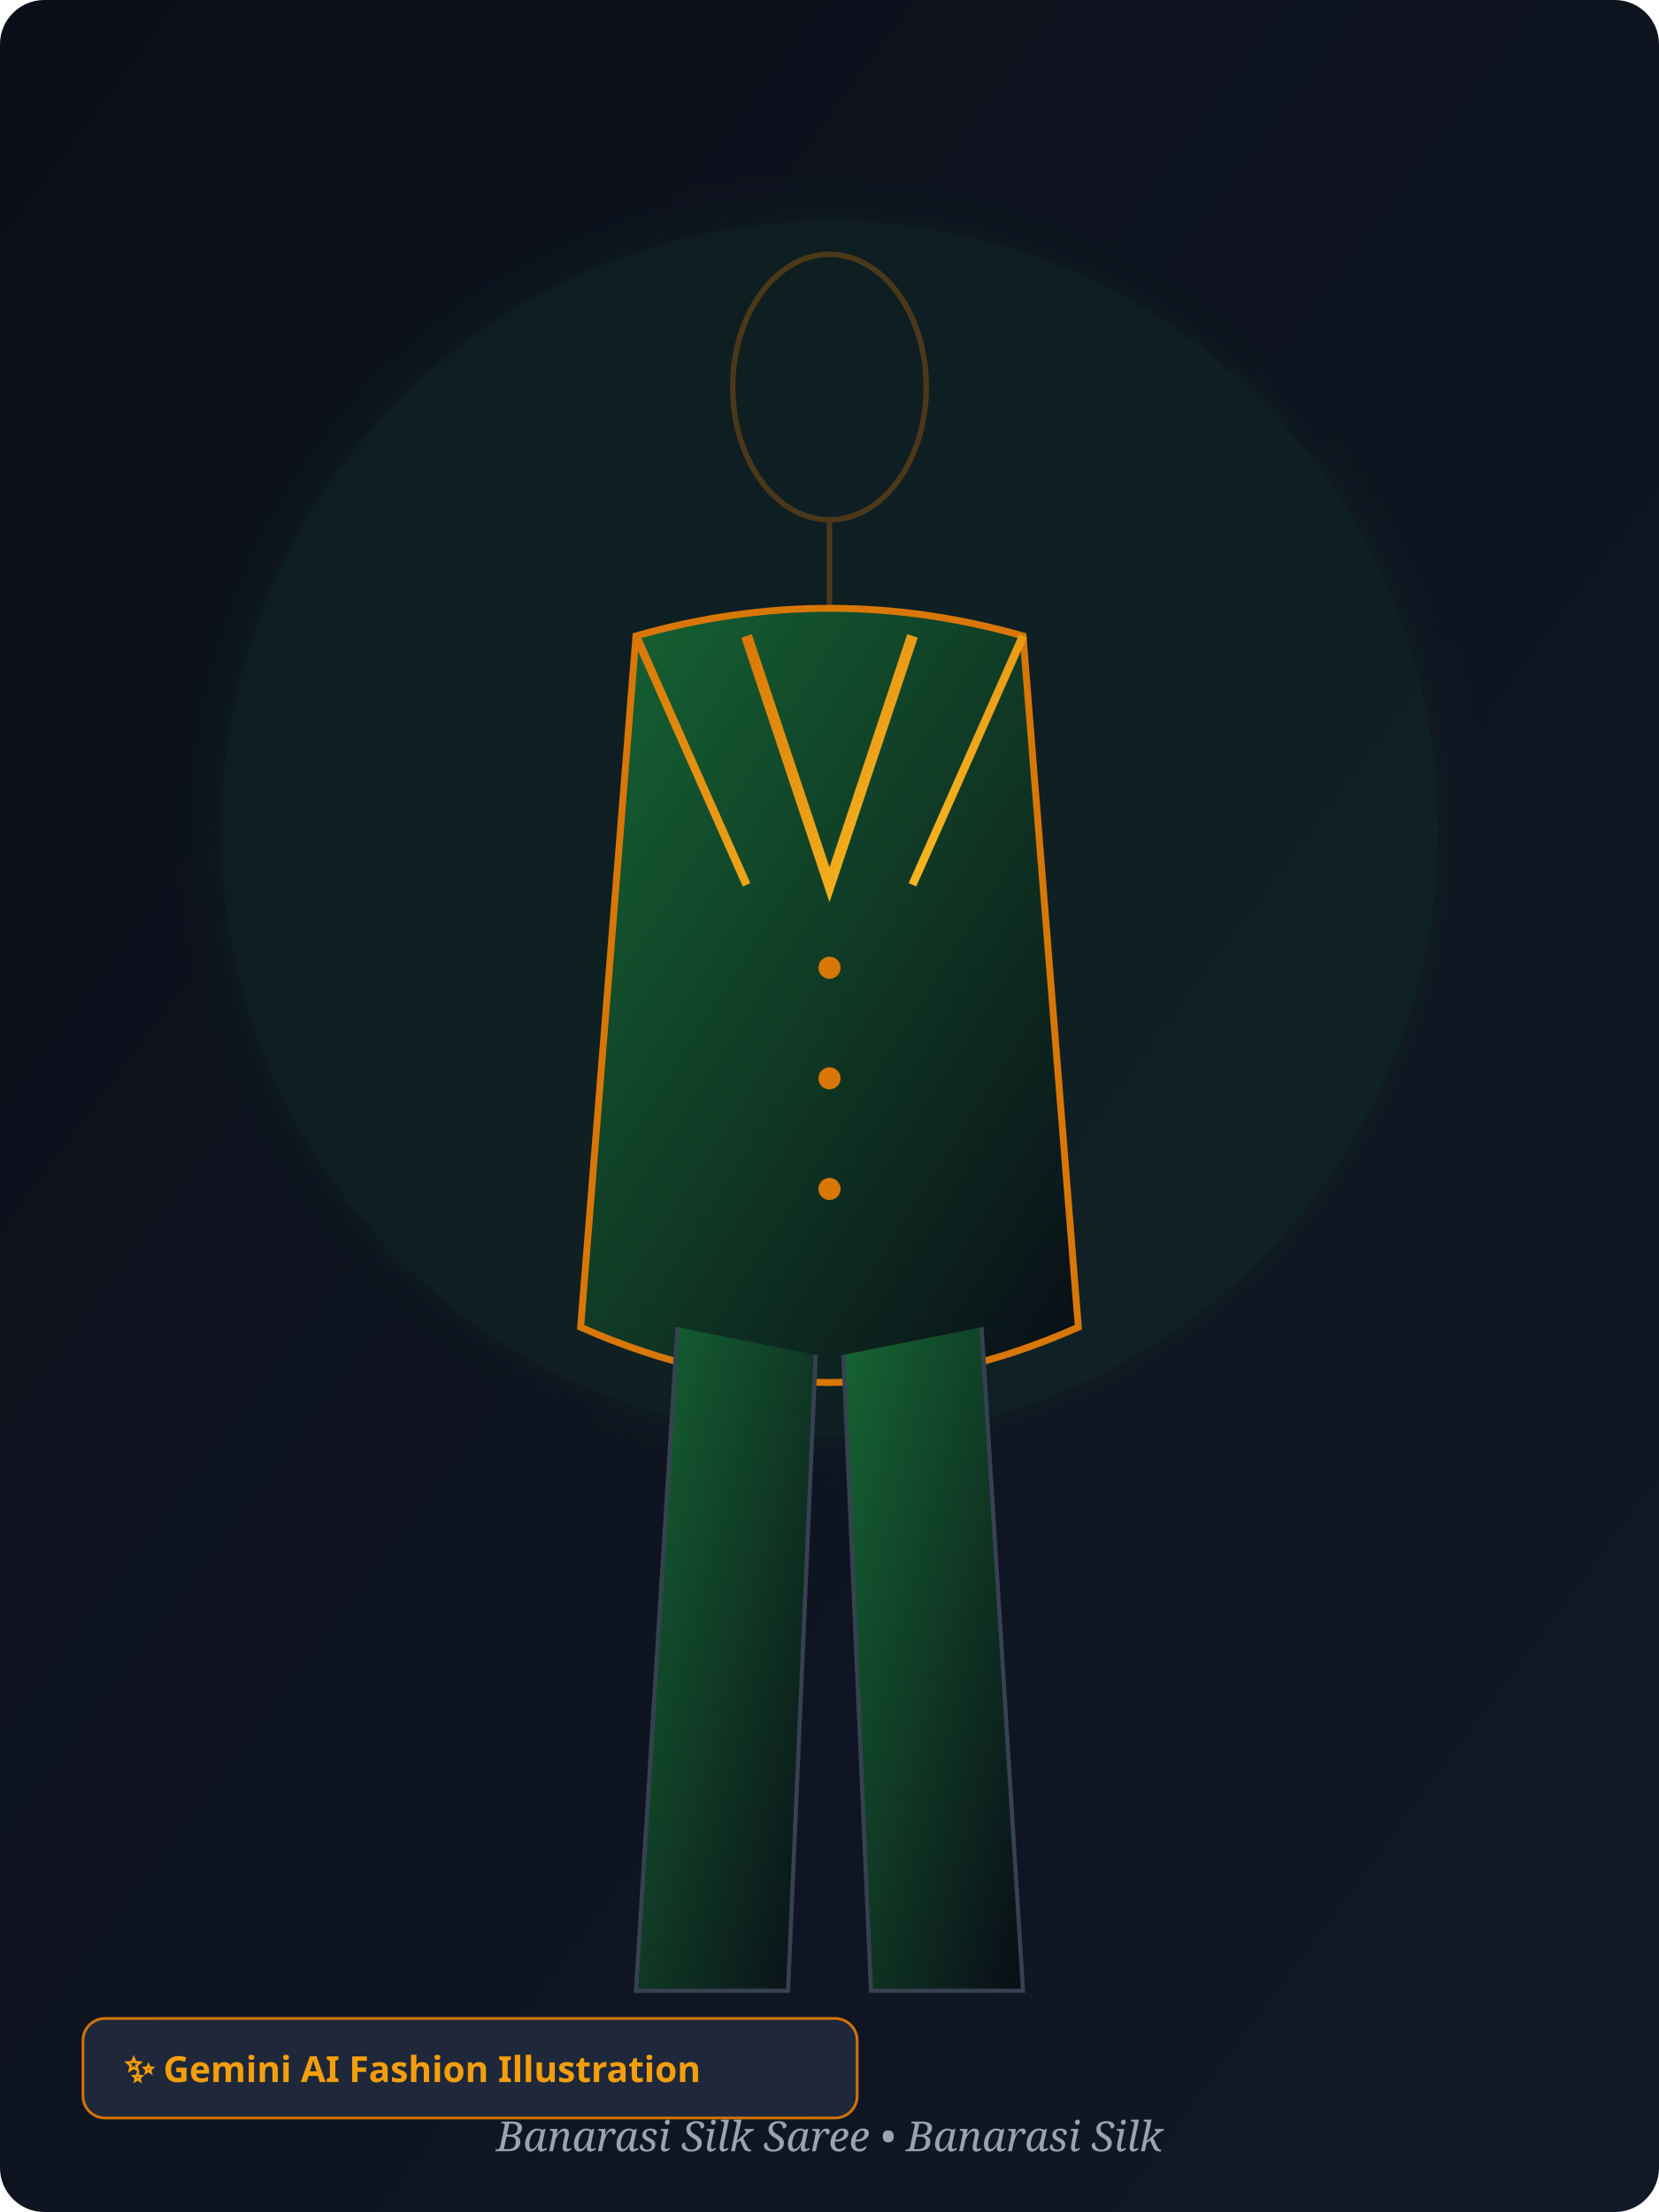
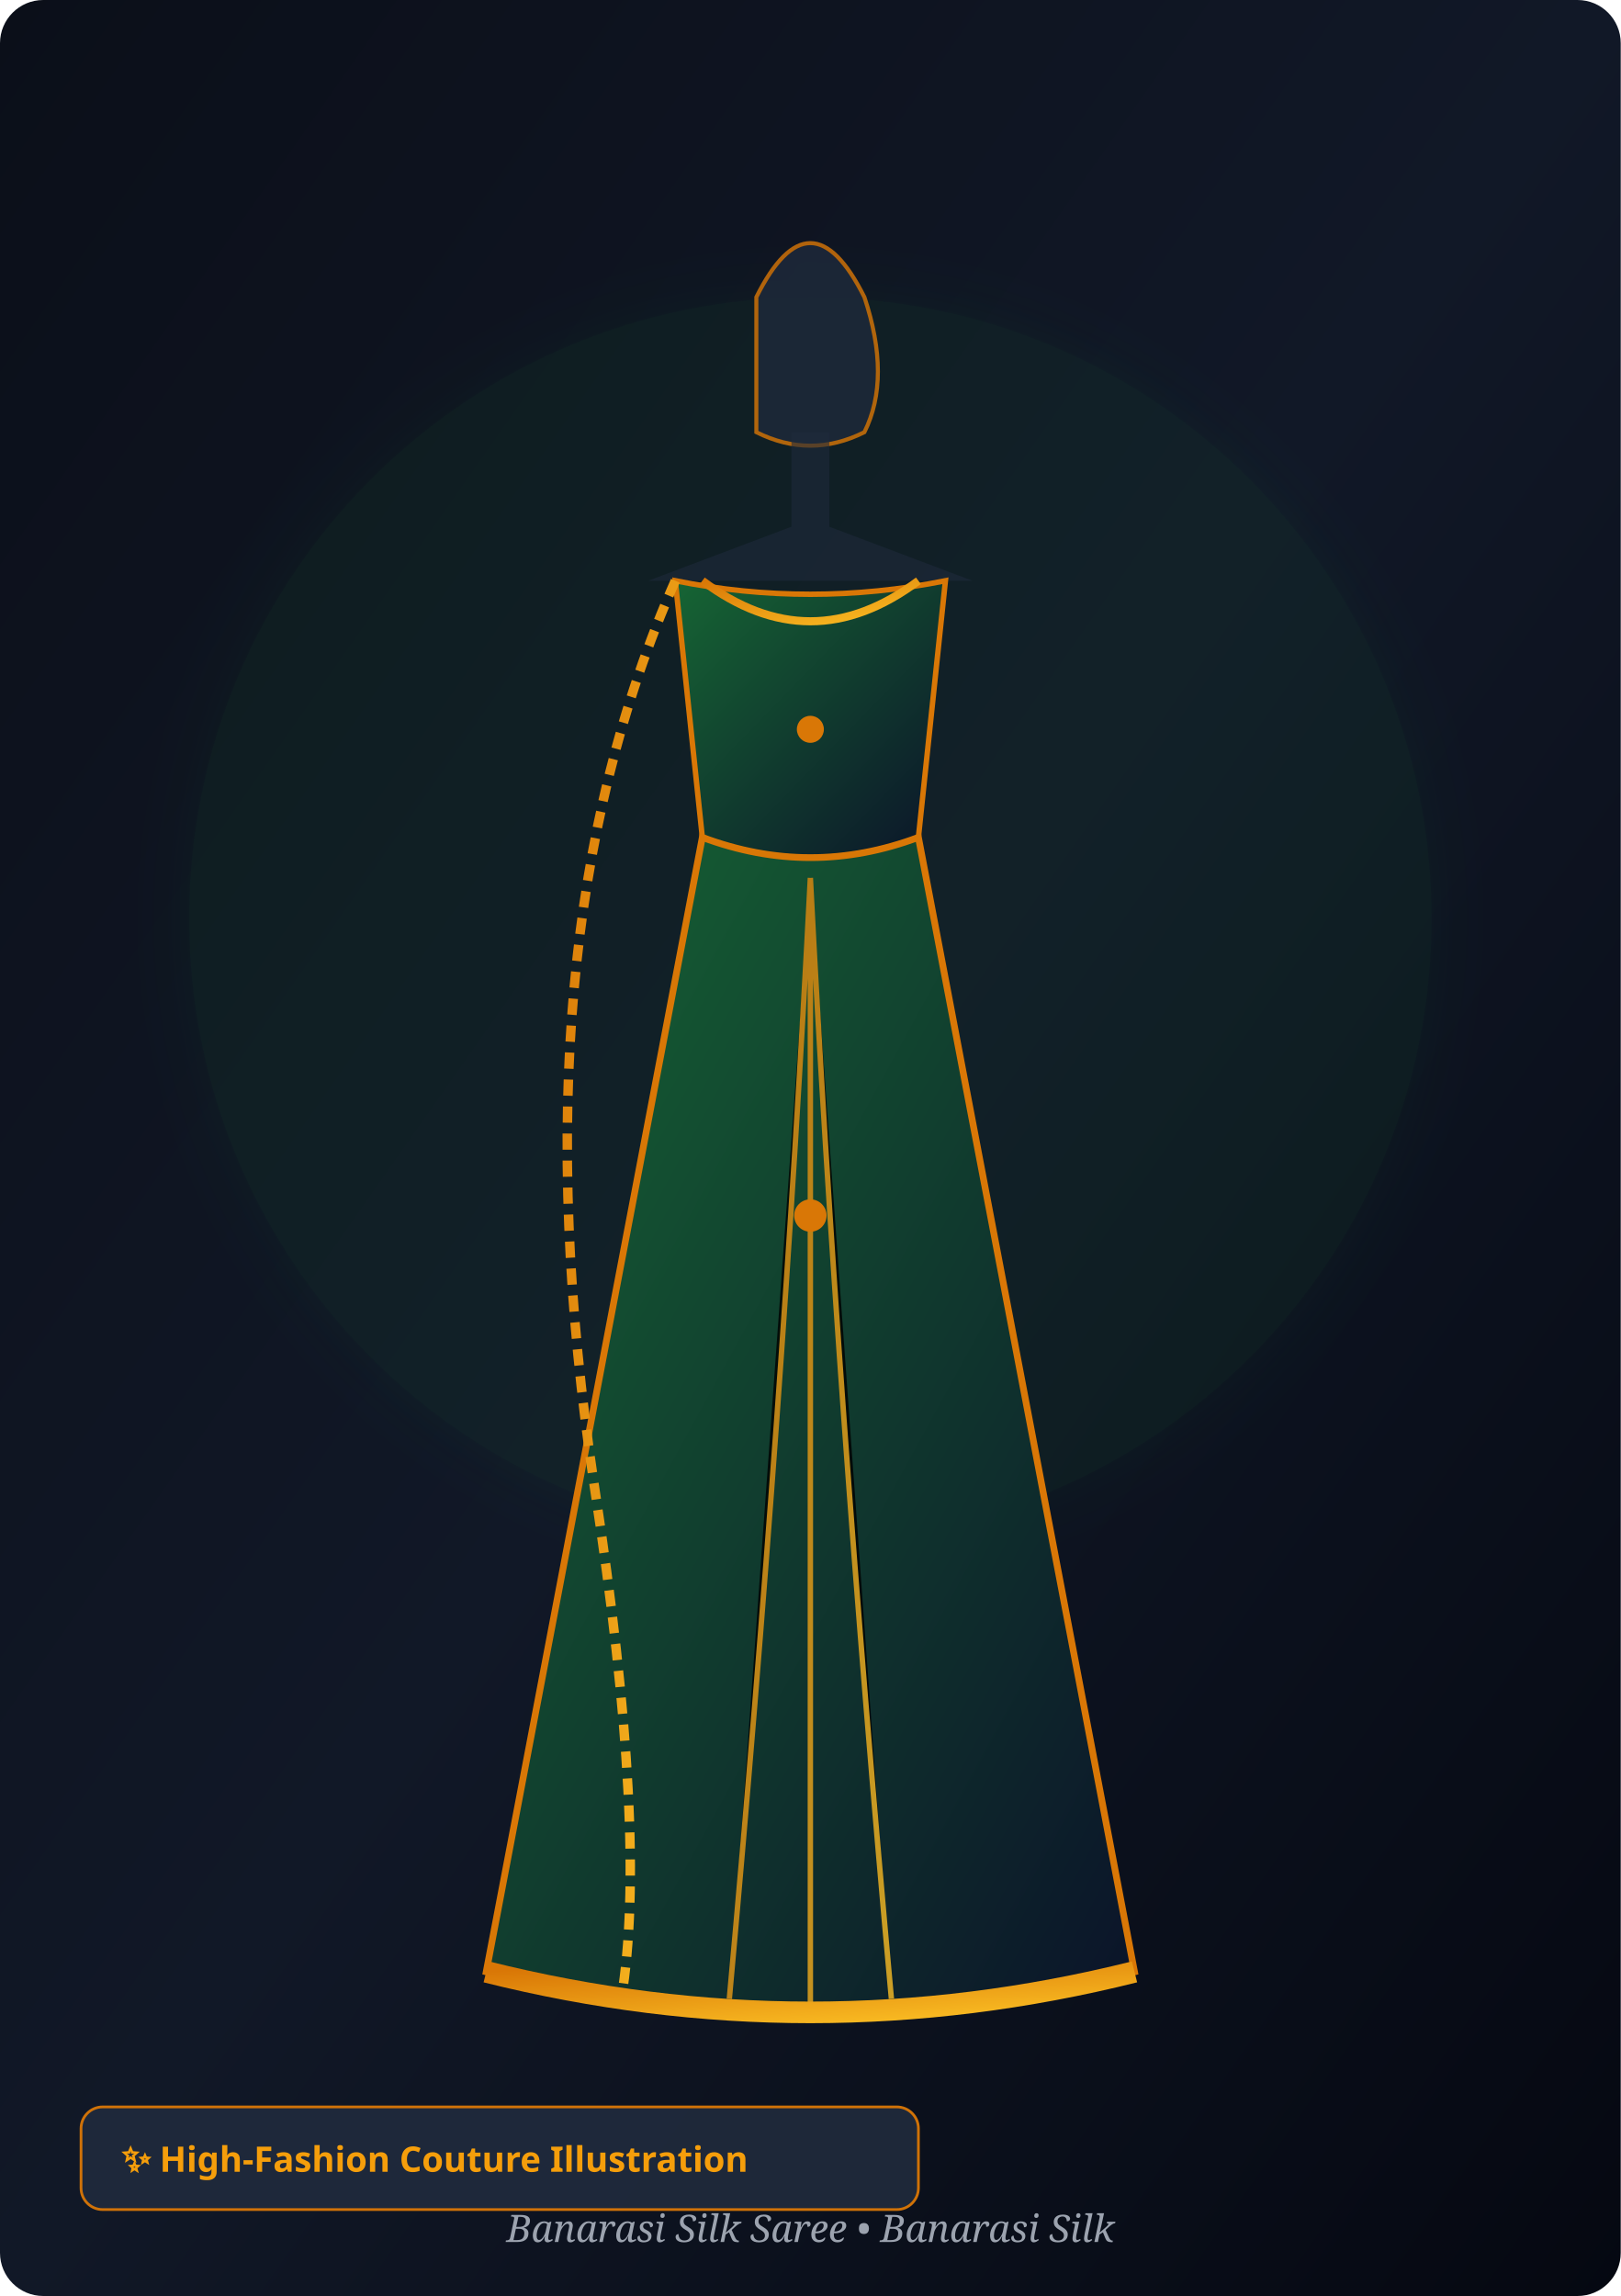
- <svg xmlns="http://www.w3.org/2000/svg" viewBox="0 0 600 800" width="100%" height="100%">
+ <svg xmlns="http://www.w3.org/2000/svg" viewBox="0 0 600 850" width="100%" height="100%">
  <defs>
    <linearGradient id="bgGrad_0" x1="0%" y1="0%" x2="100%" y2="100%">
      <stop offset="0%" stop-color="#0b0f19" />
-       <stop offset="100%" stop-color="#111827" />
+       <stop offset="50%" stop-color="#111827" />
+       <stop offset="100%" stop-color="#050811" />
    </linearGradient>
-     <linearGradient id="garmentGrad_0" x1="0%" y1="0%" x2="100%" y2="100%">
+     <linearGradient id="primaryGrad_0" x1="0%" y1="0%" x2="100%" y2="100%">
      <stop offset="0%" stop-color="#166534" />
-       <stop offset="100%" stop-color="#090d16" />
+       <stop offset="100%" stop-color="#0b1329" />
    </linearGradient>
    <linearGradient id="accentGrad_0" x1="0%" y1="0%" x2="100%" y2="100%">
      <stop offset="0%" stop-color="#d97706" />
      <stop offset="100%" stop-color="#fbbf24" />
    </linearGradient>
    <filter id="glow_0" x="-20%" y="-20%" width="140%" height="140%">
-       <feGaussianBlur stdDeviation="10" result="blur" />
+       <feGaussianBlur stdDeviation="12" result="blur" />
      <feComposite in="SourceGraphic" in2="blur" operator="over" />
    </filter>
  </defs>
-   <rect width="600" height="800" fill="url(#bgGrad_0)" rx="16" />
-   <circle cx="300" cy="300" r="220" fill="#166534" opacity="0.15" filter="url(#glow_0)" />
-   <g stroke="#d97706" stroke-width="2" fill="none" opacity="0.3">
-     <ellipse cx="300" cy="140" rx="35" ry="48" />
-     <path d="M 300 188 L 300 230" />
-   </g>
-   <path d="M 230 230 Q 300 210 370 230 L 390 480 Q 300 520 210 480 Z" fill="url(#garmentGrad_0)" stroke="#d97706" stroke-width="2.5" />
-   <path d="M 270 230 L 300 320 L 330 230" fill="none" stroke="url(#accentGrad_0)" stroke-width="4" />
-   <path d="M 230 230 L 270 320 M 370 230 L 330 320" stroke="url(#accentGrad_0)" stroke-width="3" />
-   <path d="M 245 480 L 230 720 L 285 720 L 295 490" fill="url(#garmentGrad_0)" stroke="#374151" stroke-width="1.5" />
-   <path d="M 305 490 L 315 720 L 370 720 L 355 480" fill="url(#garmentGrad_0)" stroke="#374151" stroke-width="1.5" />
-   <circle cx="300" cy="350" r="4" fill="#d97706" />
-   <circle cx="300" cy="390" r="4" fill="#d97706" />
-   <circle cx="300" cy="430" r="4" fill="#d97706" />
-   <rect x="30" y="730" width="280" height="36" rx="8" fill="#1e293b" opacity="0.95" stroke="#d97706" stroke-width="1" />
-   <text x="45" y="753" fill="#f59e0b" font-family="sans-serif" font-size="13" font-weight="bold">✨ Gemini AI Fashion Illustration</text>
-   <text x="300" y="778" text-anchor="middle" fill="#9ca3af" font-family="serif" font-size="15" font-style="italic">Banarasi Silk Saree • Banarasi Silk</text>
+   <rect width="600" height="850" fill="url(#bgGrad_0)" rx="16" />
+   <circle cx="300" cy="340" r="230" fill="#166534" opacity="0.12" filter="url(#glow_0)" />
+   <path d="M 280 110 Q 300 70 320 110 Q 330 140 320 160 Q 300 170 280 160 Z" fill="#1e293b" stroke="#d97706" stroke-width="1.5" opacity="0.8" />
+   <path d="M 293 160 L 293 195 L 240 215 L 360 215 L 307 195 L 307 160 Z" fill="#1e293b" opacity="0.6" />
+   <path d="M 250 215 Q 300 225 350 215 L 340 310 Q 300 325 260 310 Z" fill="url(#primaryGrad_0)" stroke="#d97706" stroke-width="2" />
+   <path d="M 260 215 Q 300 245 340 215" fill="none" stroke="url(#accentGrad_0)" stroke-width="3" />
+   <path d="M 260 310 Q 300 325 340 310 L 420 730 Q 300 760 180 730 Z" fill="url(#primaryGrad_0)" stroke="#d97706" stroke-width="2.5" />
+   <path d="M 300 325 Q 290 520 270 740 M 300 325 Q 310 520 330 740 M 300 325 Q 300 520 300 745" stroke="url(#accentGrad_0)" stroke-width="2" opacity="0.8" />
+   <path d="M 250 215 Q 190 350 220 550 Q 240 680 230 740" fill="none" stroke="url(#accentGrad_0)" stroke-width="3.5" stroke-dasharray="6,4" />
+   <path d="M 180 730 Q 300 760 420 730" fill="none" stroke="url(#accentGrad_0)" stroke-width="8" />
+   <circle cx="300" cy="270" r="5" fill="#d97706" />
+   <circle cx="300" cy="450" r="6" fill="#d97706" />
+   <rect x="30" y="780" width="310" height="38" rx="8" fill="#1e293b" opacity="0.95" stroke="#d97706" stroke-width="1" />
+   <text x="45" y="804" fill="#f59e0b" font-family="sans-serif" font-size="13" font-weight="bold">✨ High-Fashion Couture Illustration</text>
+   <text x="300" y="830" text-anchor="middle" fill="#9ca3af" font-family="serif" font-size="14" font-style="italic">Banarasi Silk Saree • Banarasi Silk</text>
</svg>
